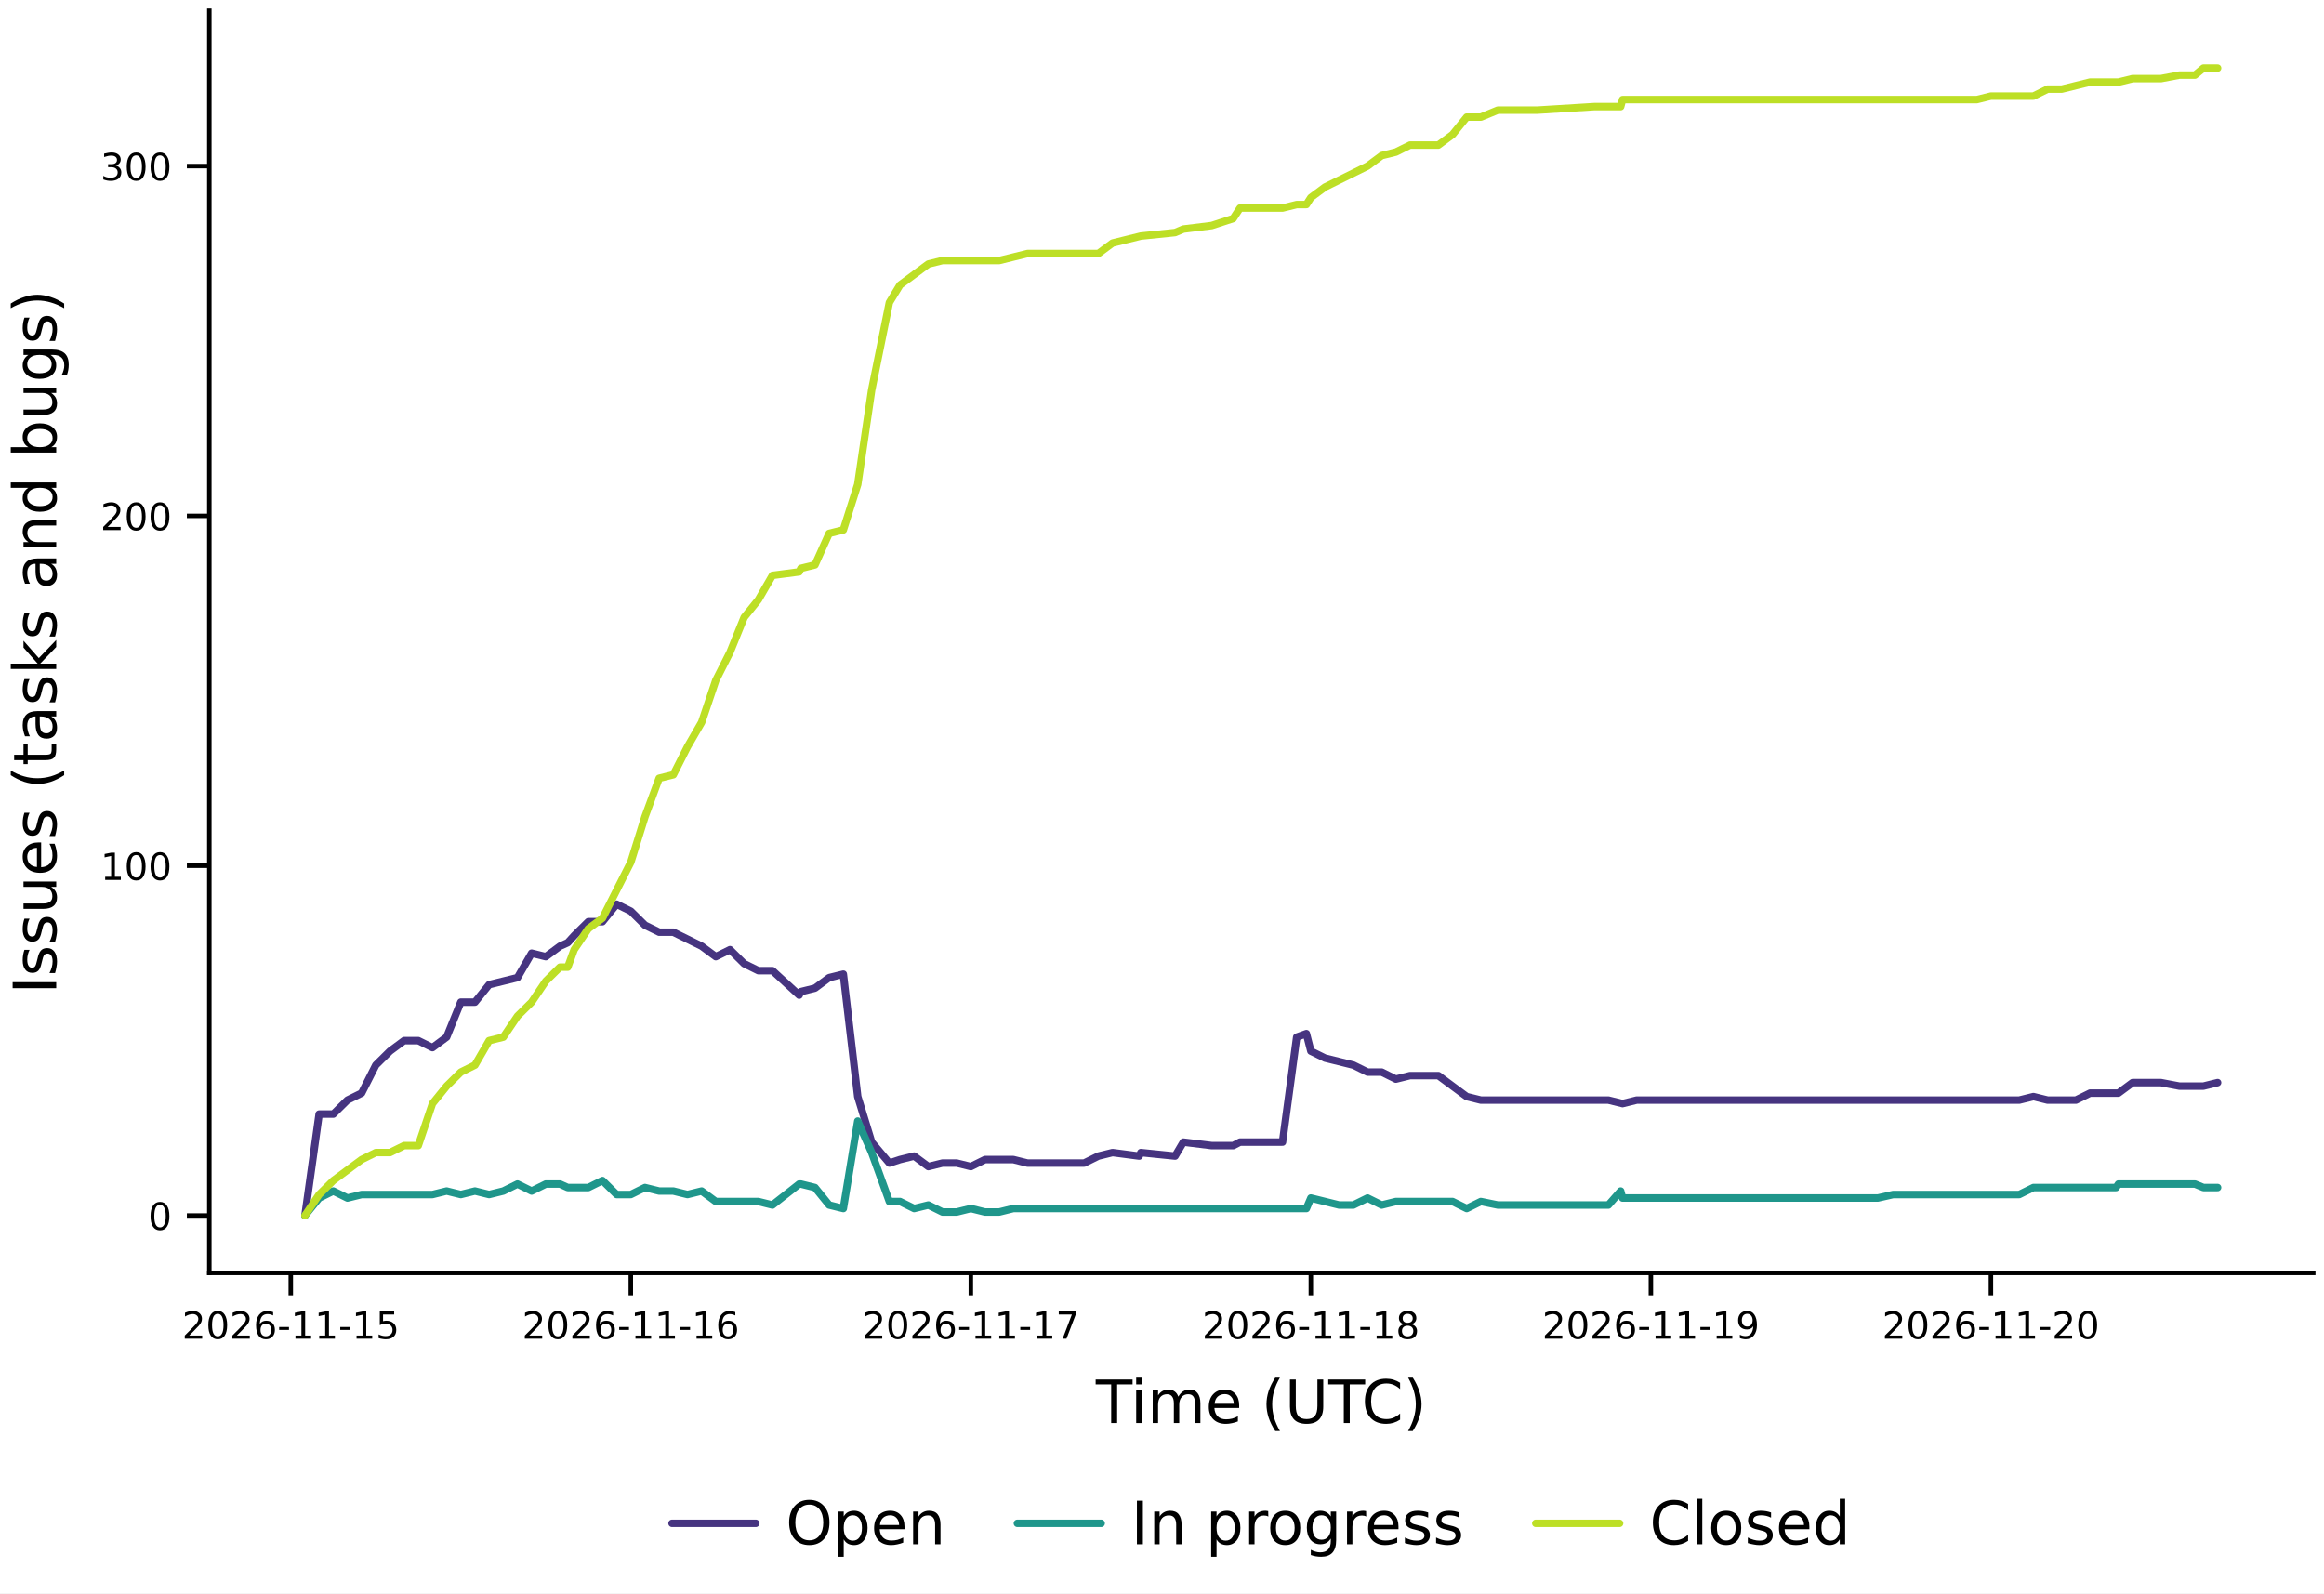
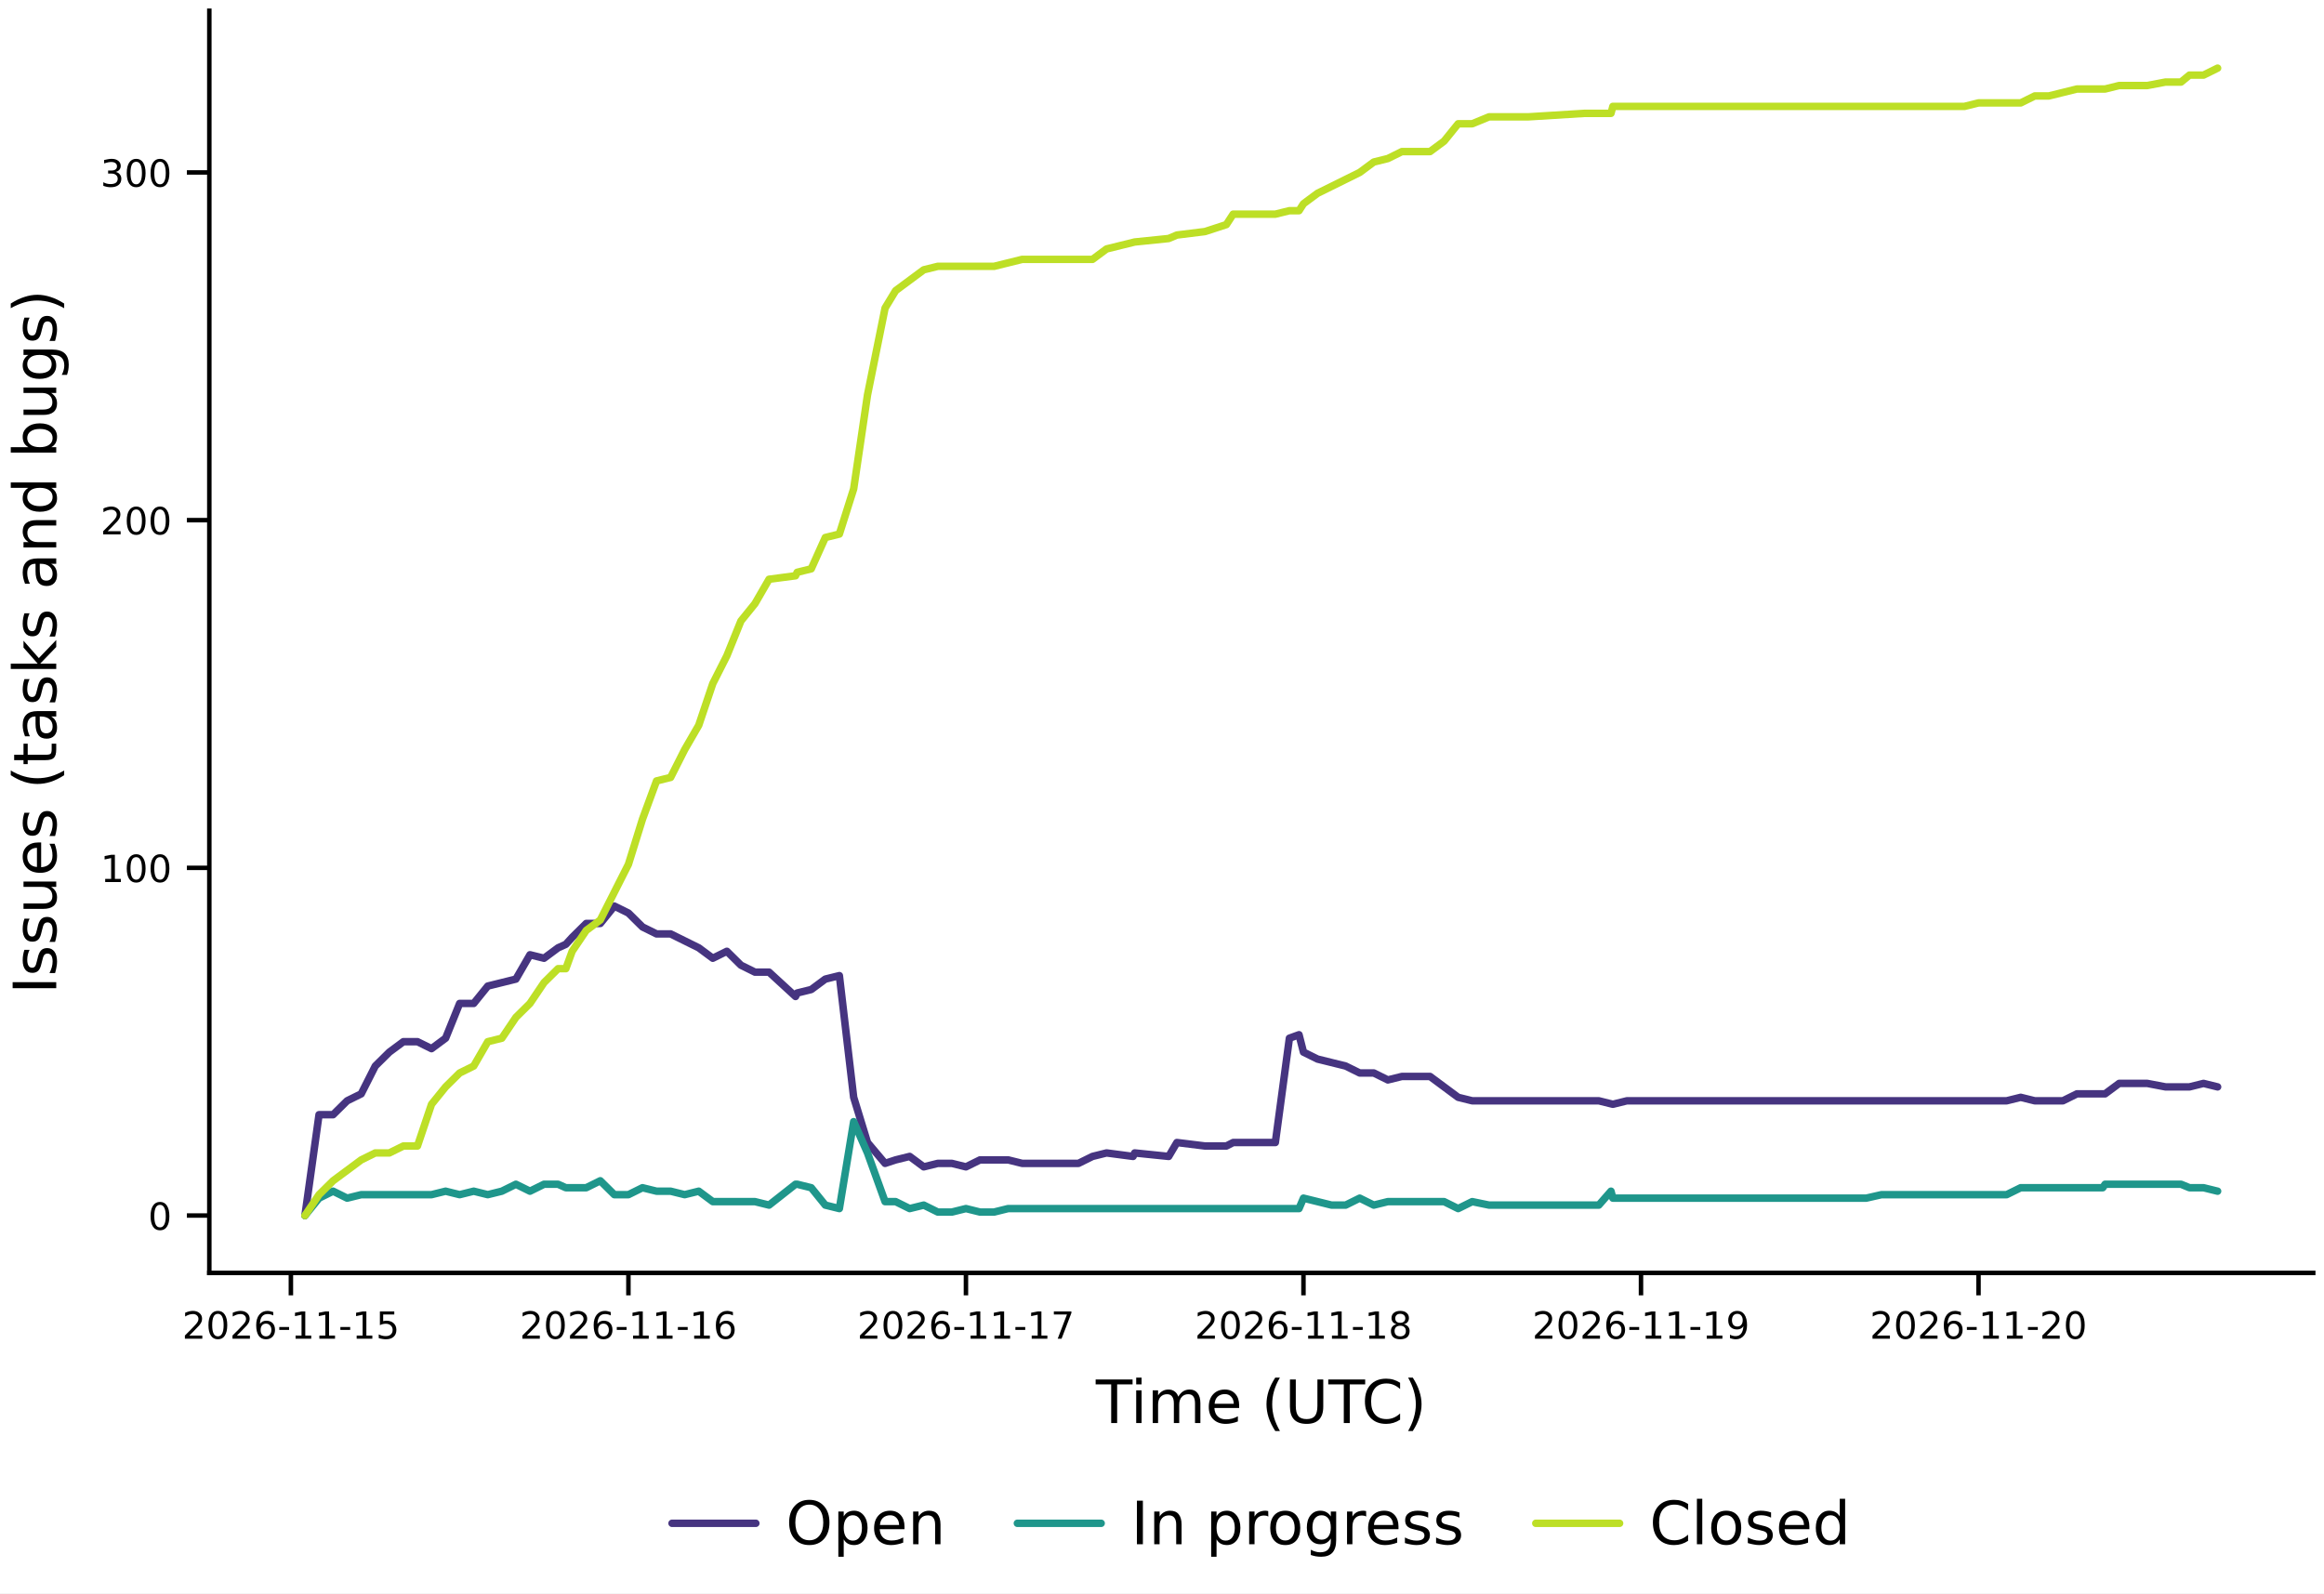
<svg xmlns="http://www.w3.org/2000/svg" xmlns:xlink="http://www.w3.org/1999/xlink" width="310.696pt" height="213.046pt" viewBox="0 0 310.696 213.046" version="1.1">
  <defs>
    <style type="text/css">*{stroke-linejoin: round; stroke-linecap: butt}</style>
  </defs>
  <g id="figure_1">
    <g id="patch_1">
      <path d="M -0 213.046  L 310.696 213.046  L 310.696 0  L -0 0  z " style="fill: #ffffff" />
    </g>
    <g id="axes_1">
      <g id="patch_2">
        <path d="M 27.984 170.203  L 309.256 170.203  L 309.256 1.44  L 27.984 1.44  z " style="fill: #ffffff" />
      </g>
      <g id="matplotlib.axis_1">
        <g id="xtick_1">
          <g id="line2d_1">
            <defs>
-               <path id="m96501c3c9b" d="M 0 0  L 0 3  " style="stroke: #000000; stroke-width: 0.6" />
+               <path id="m723d22bf38" d="M 0 0  L 0 3  " style="stroke: #000000; stroke-width: 0.6" />
            </defs>
            <g>
-               <use xlink:href="#m96501c3c9b" x="38.875" y="170.203" style="stroke: #000000; stroke-width: 0.6" />
+               <use xlink:href="#m723d22bf38" x="38.889" y="170.203" style="stroke: #000000; stroke-width: 0.6" />
            </g>
          </g>
          <g id="text_1">
-             <text style="font-size: 5px; font-family: 'DejaVu Sans', sans-serif; text-anchor: middle" x="38.875" y="179.002" transform="rotate(-0 38.87536 179.0017)">2026-11-15</text>
+             <text style="font-size: 5px; font-family: 'DejaVu Sans', sans-serif; text-anchor: middle" x="38.889" y="179.002" transform="rotate(-0 38.88928 179.0017)">2026-11-15</text>
          </g>
        </g>
        <g id="xtick_2">
          <g id="line2d_2">
            <g>
-               <use xlink:href="#m96501c3c9b" x="84.333" y="170.203" style="stroke: #000000; stroke-width: 0.6" />
+               <use xlink:href="#m723d22bf38" x="84.013" y="170.203" style="stroke: #000000; stroke-width: 0.6" />
            </g>
          </g>
          <g id="text_2">
-             <text style="font-size: 5px; font-family: 'DejaVu Sans', sans-serif; text-anchor: middle" x="84.333" y="179.002" transform="rotate(-0 84.33337 179.0017)">2026-11-16</text>
+             <text style="font-size: 5px; font-family: 'DejaVu Sans', sans-serif; text-anchor: middle" x="84.013" y="179.002" transform="rotate(-0 84.01305 179.0017)">2026-11-16</text>
          </g>
        </g>
        <g id="xtick_3">
          <g id="line2d_3">
            <g>
-               <use xlink:href="#m96501c3c9b" x="129.791" y="170.203" style="stroke: #000000; stroke-width: 0.6" />
+               <use xlink:href="#m723d22bf38" x="129.137" y="170.203" style="stroke: #000000; stroke-width: 0.6" />
            </g>
          </g>
          <g id="text_3">
-             <text style="font-size: 5px; font-family: 'DejaVu Sans', sans-serif; text-anchor: middle" x="129.791" y="179.002" transform="rotate(-0 129.7914 179.0017)">2026-11-17</text>
+             <text style="font-size: 5px; font-family: 'DejaVu Sans', sans-serif; text-anchor: middle" x="129.137" y="179.002" transform="rotate(-0 129.1368 179.0017)">2026-11-17</text>
          </g>
        </g>
        <g id="xtick_4">
          <g id="line2d_4">
            <g>
-               <use xlink:href="#m96501c3c9b" x="175.249" y="170.203" style="stroke: #000000; stroke-width: 0.6" />
+               <use xlink:href="#m723d22bf38" x="174.261" y="170.203" style="stroke: #000000; stroke-width: 0.6" />
            </g>
          </g>
          <g id="text_4">
-             <text style="font-size: 5px; font-family: 'DejaVu Sans', sans-serif; text-anchor: middle" x="175.249" y="179.002" transform="rotate(-0 175.2494 179.0017)">2026-11-18</text>
+             <text style="font-size: 5px; font-family: 'DejaVu Sans', sans-serif; text-anchor: middle" x="174.261" y="179.002" transform="rotate(-0 174.2606 179.0017)">2026-11-18</text>
          </g>
        </g>
        <g id="xtick_5">
          <g id="line2d_5">
            <g>
-               <use xlink:href="#m96501c3c9b" x="220.707" y="170.203" style="stroke: #000000; stroke-width: 0.6" />
+               <use xlink:href="#m723d22bf38" x="219.384" y="170.203" style="stroke: #000000; stroke-width: 0.6" />
            </g>
          </g>
          <g id="text_5">
-             <text style="font-size: 5px; font-family: 'DejaVu Sans', sans-serif; text-anchor: middle" x="220.707" y="179.002" transform="rotate(-0 220.7074 179.0017)">2026-11-19</text>
+             <text style="font-size: 5px; font-family: 'DejaVu Sans', sans-serif; text-anchor: middle" x="219.384" y="179.002" transform="rotate(-0 219.3843 179.0017)">2026-11-19</text>
          </g>
        </g>
        <g id="xtick_6">
          <g id="line2d_6">
            <g>
-               <use xlink:href="#m96501c3c9b" x="266.165" y="170.203" style="stroke: #000000; stroke-width: 0.6" />
+               <use xlink:href="#m723d22bf38" x="264.508" y="170.203" style="stroke: #000000; stroke-width: 0.6" />
            </g>
          </g>
          <g id="text_6">
-             <text style="font-size: 5px; font-family: 'DejaVu Sans', sans-serif; text-anchor: middle" x="266.165" y="179.002" transform="rotate(-0 266.1654 179.0017)">2026-11-20</text>
+             <text style="font-size: 5px; font-family: 'DejaVu Sans', sans-serif; text-anchor: middle" x="264.508" y="179.002" transform="rotate(-0 264.5081 179.0017)">2026-11-20</text>
          </g>
        </g>
        <g id="text_7">
          <text style="font-size: 8px; font-family: 'DejaVu Sans', sans-serif; text-anchor: middle" x="168.62" y="190.282" transform="rotate(-0 168.6201 190.2816)">Time (UTC)</text>
        </g>
      </g>
      <g id="matplotlib.axis_2">
        <g id="ytick_1">
          <g id="line2d_7">
            <defs>
-               <path id="m086ad31202" d="M 0 0  L -3 0  " style="stroke: #000000; stroke-width: 0.6" />
+               <path id="m7db7d69d97" d="M 0 0  L -3 0  " style="stroke: #000000; stroke-width: 0.6" />
            </defs>
            <g>
-               <use xlink:href="#m086ad31202" x="27.984" y="162.532" style="stroke: #000000; stroke-width: 0.6" />
+               <use xlink:href="#m7db7d69d97" x="27.984" y="162.532" style="stroke: #000000; stroke-width: 0.6" />
            </g>
          </g>
          <g id="text_8">
            <text style="font-size: 5px; font-family: 'DejaVu Sans', sans-serif; text-anchor: end" x="22.984" y="164.431" transform="rotate(-0 22.98438 164.4312)">0</text>
          </g>
        </g>
        <g id="ytick_2">
          <g id="line2d_8">
            <g>
-               <use xlink:href="#m086ad31202" x="27.984" y="115.757" style="stroke: #000000; stroke-width: 0.6" />
+               <use xlink:href="#m7db7d69d97" x="27.984" y="116.041" style="stroke: #000000; stroke-width: 0.6" />
            </g>
          </g>
          <g id="text_9">
-             <text style="font-size: 5px; font-family: 'DejaVu Sans', sans-serif; text-anchor: end" x="22.984" y="117.657" transform="rotate(-0 22.98438 117.6566)">100</text>
+             <text style="font-size: 5px; font-family: 'DejaVu Sans', sans-serif; text-anchor: end" x="22.984" y="117.94" transform="rotate(-0 22.98438 117.9401)">100</text>
          </g>
        </g>
        <g id="ytick_3">
          <g id="line2d_9">
            <g>
-               <use xlink:href="#m086ad31202" x="27.984" y="68.983" style="stroke: #000000; stroke-width: 0.6" />
+               <use xlink:href="#m7db7d69d97" x="27.984" y="69.55" style="stroke: #000000; stroke-width: 0.6" />
            </g>
          </g>
          <g id="text_10">
-             <text style="font-size: 5px; font-family: 'DejaVu Sans', sans-serif; text-anchor: end" x="22.984" y="70.882" transform="rotate(-0 22.98438 70.88198)">200</text>
+             <text style="font-size: 5px; font-family: 'DejaVu Sans', sans-serif; text-anchor: end" x="22.984" y="71.449" transform="rotate(-0 22.98438 71.44895)">200</text>
          </g>
        </g>
        <g id="ytick_4">
          <g id="line2d_10">
            <g>
-               <use xlink:href="#m086ad31202" x="27.984" y="22.208" style="stroke: #000000; stroke-width: 0.6" />
+               <use xlink:href="#m7db7d69d97" x="27.984" y="23.058" style="stroke: #000000; stroke-width: 0.6" />
            </g>
          </g>
          <g id="text_11">
-             <text style="font-size: 5px; font-family: 'DejaVu Sans', sans-serif; text-anchor: end" x="22.984" y="24.107" transform="rotate(-0 22.98438 24.10735)">300</text>
+             <text style="font-size: 5px; font-family: 'DejaVu Sans', sans-serif; text-anchor: end" x="22.984" y="24.958" transform="rotate(-0 22.98438 24.9578)">300</text>
          </g>
        </g>
        <g id="text_12">
          <text style="font-size: 8px; font-family: 'DejaVu Sans', sans-serif; text-anchor: middle" x="7.519" y="85.821" transform="rotate(-90 7.51875 85.82143)">Issues (tasks and bugs)</text>
        </g>
      </g>
      <g id="line2d_11">
-         <path d="M 40.769 162.532  L 42.664 148.967  L 44.558 148.967  L 46.452 147.096  L 48.346 146.161  L 50.24 142.419  L 52.134 140.548  L 54.028 139.145  L 55.922 139.145  L 57.816 140.08  L 59.71 138.677  L 61.604 133.999  L 63.498 133.999  L 65.393 131.661  L 69.181 130.725  L 71.075 127.451  L 72.969 127.919  L 74.863 126.515  L 75.905 126.048  L 76.757 125.112  L 78.651 123.241  L 80.545 123.241  L 82.439 120.902  L 84.333 121.838  L 86.227 123.709  L 88.122 124.644  L 90.016 124.644  L 93.804 126.515  L 95.698 127.919  L 97.592 126.983  L 99.486 128.854  L 101.38 129.79  L 103.274 129.79  L 106.841 133.064  L 107.062 132.596  L 108.956 132.128  L 110.851 130.725  L 112.745 130.257  L 114.67 146.628  L 116.533 152.709  L 118.9 155.516  L 120.321 155.048  L 122.215 154.58  L 124.109 155.983  L 126.003 155.516  L 127.897 155.516  L 129.791 155.983  L 131.685 155.048  L 135.474 155.048  L 137.368 155.516  L 144.944 155.516  L 146.838 154.58  L 148.732 154.112  L 152.299 154.58  L 152.52 154.112  L 157.098 154.58  L 158.203 152.709  L 161.991 153.177  L 164.863 153.177  L 165.779 152.709  L 171.461 152.709  L 173.355 138.677  L 174.65 138.209  L 175.249 140.548  L 177.143 141.483  L 180.932 142.419  L 182.826 143.354  L 184.72 143.354  L 186.614 144.29  L 188.508 143.822  L 192.296 143.822  L 196.084 146.628  L 197.978 147.096  L 215.025 147.096  L 216.919 147.564  L 218.813 147.096  L 269.954 147.096  L 271.848 146.628  L 273.742 147.096  L 277.53 147.096  L 279.424 146.161  L 283.212 146.161  L 285.106 144.757  L 288.894 144.757  L 291.357 145.225  L 294.577 145.225  L 296.471 144.757  L 296.471 144.757  " clip-path="url(#p9e3e890f41)" style="fill: none; stroke: #463480; stroke-linecap: round" />
+         <path d="M 40.769 162.532  L 42.65 149.049  L 44.53 149.049  L 46.41 147.19  L 48.29 146.26  L 50.17 142.541  L 52.05 140.681  L 53.931 139.286  L 55.811 139.286  L 57.691 140.216  L 59.571 138.821  L 61.451 134.172  L 63.331 134.172  L 65.211 131.848  L 68.972 130.918  L 70.852 127.663  L 72.732 128.128  L 74.612 126.734  L 75.646 126.269  L 76.492 125.339  L 78.373 123.479  L 80.253 123.479  L 82.133 121.155  L 84.013 122.085  L 85.893 123.944  L 87.773 124.874  L 89.654 124.874  L 93.414 126.734  L 95.294 128.128  L 97.174 127.199  L 99.054 129.058  L 100.934 129.988  L 102.815 129.988  L 106.356 133.242  L 106.575 132.777  L 108.455 132.313  L 110.335 130.918  L 112.215 130.453  L 114.127 146.725  L 115.976 152.769  L 118.326 155.558  L 119.736 155.093  L 121.616 154.628  L 123.496 156.023  L 125.376 155.558  L 127.257 155.558  L 129.137 156.023  L 131.017 155.093  L 134.777 155.093  L 136.657 155.558  L 144.178 155.558  L 146.058 154.628  L 147.938 154.163  L 151.479 154.628  L 151.699 154.163  L 156.242 154.628  L 157.339 152.769  L 161.099 153.234  L 163.951 153.234  L 164.86 152.769  L 170.5 152.769  L 172.38 138.821  L 173.665 138.356  L 174.261 140.681  L 176.141 141.611  L 179.901 142.541  L 181.781 143.47  L 183.661 143.47  L 185.542 144.4  L 187.422 143.935  L 191.182 143.935  L 194.942 146.725  L 196.822 147.19  L 213.744 147.19  L 215.624 147.655  L 217.504 147.19  L 268.268 147.19  L 270.149 146.725  L 272.029 147.19  L 275.789 147.19  L 277.669 146.26  L 281.43 146.26  L 283.31 144.865  L 287.07 144.865  L 289.514 145.33  L 292.71 145.33  L 294.591 144.865  L 296.471 145.33  L 296.471 145.33  " clip-path="url(#p404830c9ee)" style="fill: none; stroke: #463480; stroke-linecap: round" />
      </g>
      <g id="line2d_12">
-         <path d="M 40.769 162.532  L 42.664 160.193  L 44.558 159.258  L 46.452 160.193  L 48.346 159.725  L 57.816 159.725  L 59.71 159.258  L 61.604 159.725  L 63.498 159.258  L 65.393 159.725  L 67.287 159.258  L 69.181 158.322  L 71.075 159.258  L 72.969 158.322  L 74.863 158.322  L 75.905 158.79  L 78.651 158.79  L 80.545 157.854  L 82.439 159.725  L 84.333 159.725  L 86.227 158.79  L 88.122 159.258  L 90.016 159.258  L 91.91 159.725  L 93.804 159.258  L 95.698 160.661  L 101.38 160.661  L 103.274 161.129  L 106.841 158.322  L 107.062 158.322  L 108.956 158.79  L 110.851 161.129  L 112.745 161.596  L 114.67 149.903  L 116.533 154.112  L 118.9 160.661  L 120.321 160.661  L 122.215 161.596  L 124.109 161.129  L 126.003 162.064  L 127.897 162.064  L 129.791 161.596  L 131.685 162.064  L 133.58 162.064  L 135.474 161.596  L 174.65 161.596  L 175.249 160.193  L 179.038 161.129  L 180.932 161.129  L 182.826 160.193  L 184.72 161.129  L 186.614 160.661  L 194.19 160.661  L 196.084 161.596  L 197.978 160.661  L 200.251 161.129  L 215.025 161.129  L 216.667 159.258  L 216.919 160.193  L 251.044 160.193  L 253.096 159.725  L 269.954 159.725  L 271.848 158.79  L 282.896 158.79  L 283.212 158.322  L 293.44 158.322  L 294.577 158.79  L 296.471 158.79  L 296.471 158.79  " clip-path="url(#p9e3e890f41)" style="fill: none; stroke: #1f968b; stroke-linecap: round" />
+         <path d="M 40.769 162.532  L 42.65 160.207  L 44.53 159.277  L 46.41 160.207  L 48.29 159.742  L 57.691 159.742  L 59.571 159.277  L 61.451 159.742  L 63.331 159.277  L 65.211 159.742  L 67.092 159.277  L 68.972 158.348  L 70.852 159.277  L 72.732 158.348  L 74.612 158.348  L 75.646 158.813  L 78.373 158.813  L 80.253 157.883  L 82.133 159.742  L 84.013 159.742  L 85.893 158.813  L 87.773 159.277  L 89.654 159.277  L 91.534 159.742  L 93.414 159.277  L 95.294 160.672  L 100.934 160.672  L 102.815 161.137  L 106.356 158.348  L 106.575 158.348  L 108.455 158.813  L 110.335 161.137  L 112.215 161.602  L 114.127 149.979  L 115.976 154.163  L 118.326 160.672  L 119.736 160.672  L 121.616 161.602  L 123.496 161.137  L 125.376 162.067  L 127.257 162.067  L 129.137 161.602  L 131.017 162.067  L 132.897 162.067  L 134.777 161.602  L 173.665 161.602  L 174.261 160.207  L 178.021 161.137  L 179.901 161.137  L 181.781 160.207  L 183.661 161.137  L 185.542 160.672  L 193.062 160.672  L 194.942 161.602  L 196.822 160.672  L 199.079 161.137  L 213.744 161.137  L 215.373 159.277  L 215.624 160.207  L 249.498 160.207  L 251.535 159.742  L 268.268 159.742  L 270.149 158.813  L 281.116 158.813  L 281.43 158.348  L 291.582 158.348  L 292.71 158.813  L 294.591 158.813  L 296.471 159.277  L 296.471 159.277  " clip-path="url(#p404830c9ee)" style="fill: none; stroke: #1f968b; stroke-linecap: round" />
      </g>
      <g id="line2d_13">
-         <path d="M 40.769 162.532  L 42.664 159.725  L 44.558 157.854  L 48.346 155.048  L 50.24 154.112  L 52.134 154.112  L 54.028 153.177  L 55.922 153.177  L 57.816 147.564  L 59.71 145.225  L 61.604 143.354  L 63.498 142.419  L 65.393 139.145  L 67.287 138.677  L 69.181 135.87  L 71.075 133.999  L 72.969 131.193  L 74.863 129.322  L 75.905 129.322  L 76.757 126.983  L 78.651 124.177  L 80.545 122.773  L 84.333 115.289  L 86.227 109.209  L 88.122 104.064  L 90.016 103.596  L 91.91 99.854  L 93.804 96.58  L 95.698 90.967  L 97.592 87.225  L 99.486 82.547  L 101.38 80.208  L 103.274 76.934  L 106.841 76.467  L 107.062 75.999  L 108.956 75.531  L 110.851 71.321  L 112.745 70.854  L 114.67 64.773  L 116.533 52.144  L 118.9 40.45  L 120.321 38.111  L 124.109 35.305  L 126.003 34.837  L 133.58 34.837  L 137.368 33.902  L 146.838 33.902  L 148.732 32.498  L 152.52 31.563  L 157.098 31.095  L 158.203 30.627  L 161.991 30.16  L 164.863 29.224  L 165.779 27.821  L 171.461 27.821  L 173.355 27.353  L 174.65 27.353  L 175.249 26.418  L 177.143 25.014  L 182.826 22.208  L 184.72 20.805  L 186.614 20.337  L 188.508 19.401  L 192.296 19.401  L 194.19 17.998  L 196.084 15.659  L 197.978 15.659  L 200.251 14.724  L 205.555 14.724  L 213.131 14.256  L 216.667 14.256  L 216.919 13.321  L 264.271 13.321  L 266.165 12.853  L 271.848 12.853  L 273.742 11.918  L 275.636 11.918  L 279.424 10.982  L 283.212 10.982  L 285.106 10.514  L 288.894 10.514  L 291.357 10.047  L 293.44 10.047  L 294.577 9.111  L 296.471 9.111  L 296.471 9.111  " clip-path="url(#p9e3e890f41)" style="fill: none; stroke: #bddf26; stroke-linecap: round" />
+         <path d="M 40.769 162.532  L 42.65 159.742  L 44.53 157.883  L 48.29 155.093  L 50.17 154.163  L 52.05 154.163  L 53.931 153.234  L 55.811 153.234  L 57.691 147.655  L 59.571 145.33  L 61.451 143.47  L 63.331 142.541  L 65.211 139.286  L 67.092 138.821  L 68.972 136.032  L 70.852 134.172  L 72.732 131.383  L 74.612 129.523  L 75.646 129.523  L 76.492 127.199  L 78.373 124.409  L 80.253 123.014  L 84.013 115.576  L 85.893 109.532  L 87.773 104.418  L 89.654 103.953  L 91.534 100.234  L 93.414 96.979  L 95.294 91.4  L 97.174 87.681  L 99.054 83.032  L 100.934 80.707  L 102.815 77.453  L 106.356 76.988  L 106.575 76.523  L 108.455 76.058  L 110.335 71.874  L 112.215 71.409  L 114.127 65.365  L 115.976 52.813  L 118.326 41.19  L 119.736 38.865  L 123.496 36.076  L 125.376 35.611  L 132.897 35.611  L 136.657 34.681  L 146.058 34.681  L 147.938 33.286  L 151.699 32.357  L 156.242 31.892  L 157.339 31.427  L 161.099 30.962  L 163.951 30.032  L 164.86 28.637  L 170.5 28.637  L 172.38 28.172  L 173.665 28.172  L 174.261 27.243  L 176.141 25.848  L 181.781 23.058  L 183.661 21.664  L 185.542 21.199  L 187.422 20.269  L 191.182 20.269  L 193.062 18.874  L 194.942 16.55  L 196.822 16.55  L 199.079 15.62  L 204.343 15.62  L 211.864 15.155  L 215.373 15.155  L 215.624 14.225  L 262.628 14.225  L 264.508 13.76  L 270.149 13.76  L 272.029 12.83  L 273.909 12.83  L 277.669 11.901  L 281.43 11.901  L 283.31 11.436  L 287.07 11.436  L 289.514 10.971  L 291.582 10.971  L 292.71 10.041  L 294.591 10.041  L 296.471 9.111  L 296.471 9.111  " clip-path="url(#p404830c9ee)" style="fill: none; stroke: #bddf26; stroke-linecap: round" />
      </g>
      <g id="patch_3">
        <path d="M 27.984 170.203  L 27.984 1.44  " style="fill: none; stroke: #000000; stroke-width: 0.6; stroke-linejoin: miter; stroke-linecap: square" />
      </g>
      <g id="patch_4">
        <path d="M 27.984 170.203  L 309.256 170.203  " style="fill: none; stroke: #000000; stroke-width: 0.6; stroke-linejoin: miter; stroke-linecap: square" />
      </g>
      <g id="legend_1">
        <g id="line2d_14">
          <path d="M 89.846 203.684  L 95.446 203.684  L 101.046 203.684  " style="fill: none; stroke: #463480; stroke-linecap: round" />
        </g>
        <g id="text_13">
          <text style="font-size: 8px; font-family: 'DejaVu Sans', sans-serif; text-anchor: start" x="105.046" y="206.484" transform="rotate(-0 105.0457 206.4837)">Open</text>
        </g>
        <g id="line2d_15">
          <path d="M 136.014 203.684  L 141.614 203.684  L 147.214 203.684  " style="fill: none; stroke: #1f968b; stroke-linecap: round" />
        </g>
        <g id="text_14">
          <text style="font-size: 8px; font-family: 'DejaVu Sans', sans-serif; text-anchor: start" x="151.214" y="206.484" transform="rotate(-0 151.2145 206.4837)">In progress</text>
        </g>
        <g id="line2d_16">
          <path d="M 205.322 203.684  L 210.922 203.684  L 216.522 203.684  " style="fill: none; stroke: #bddf26; stroke-linecap: round" />
        </g>
        <g id="text_15">
          <text style="font-size: 8px; font-family: 'DejaVu Sans', sans-serif; text-anchor: start" x="220.522" y="206.484" transform="rotate(-0 220.522 206.4837)">Closed</text>
        </g>
      </g>
    </g>
  </g>
  <defs>
-     <clipPath id="p9e3e890f41">
+     <clipPath id="p404830c9ee">
      <rect x="27.984" y="1.44" width="281.271" height="168.763" />
    </clipPath>
  </defs>
</svg>
